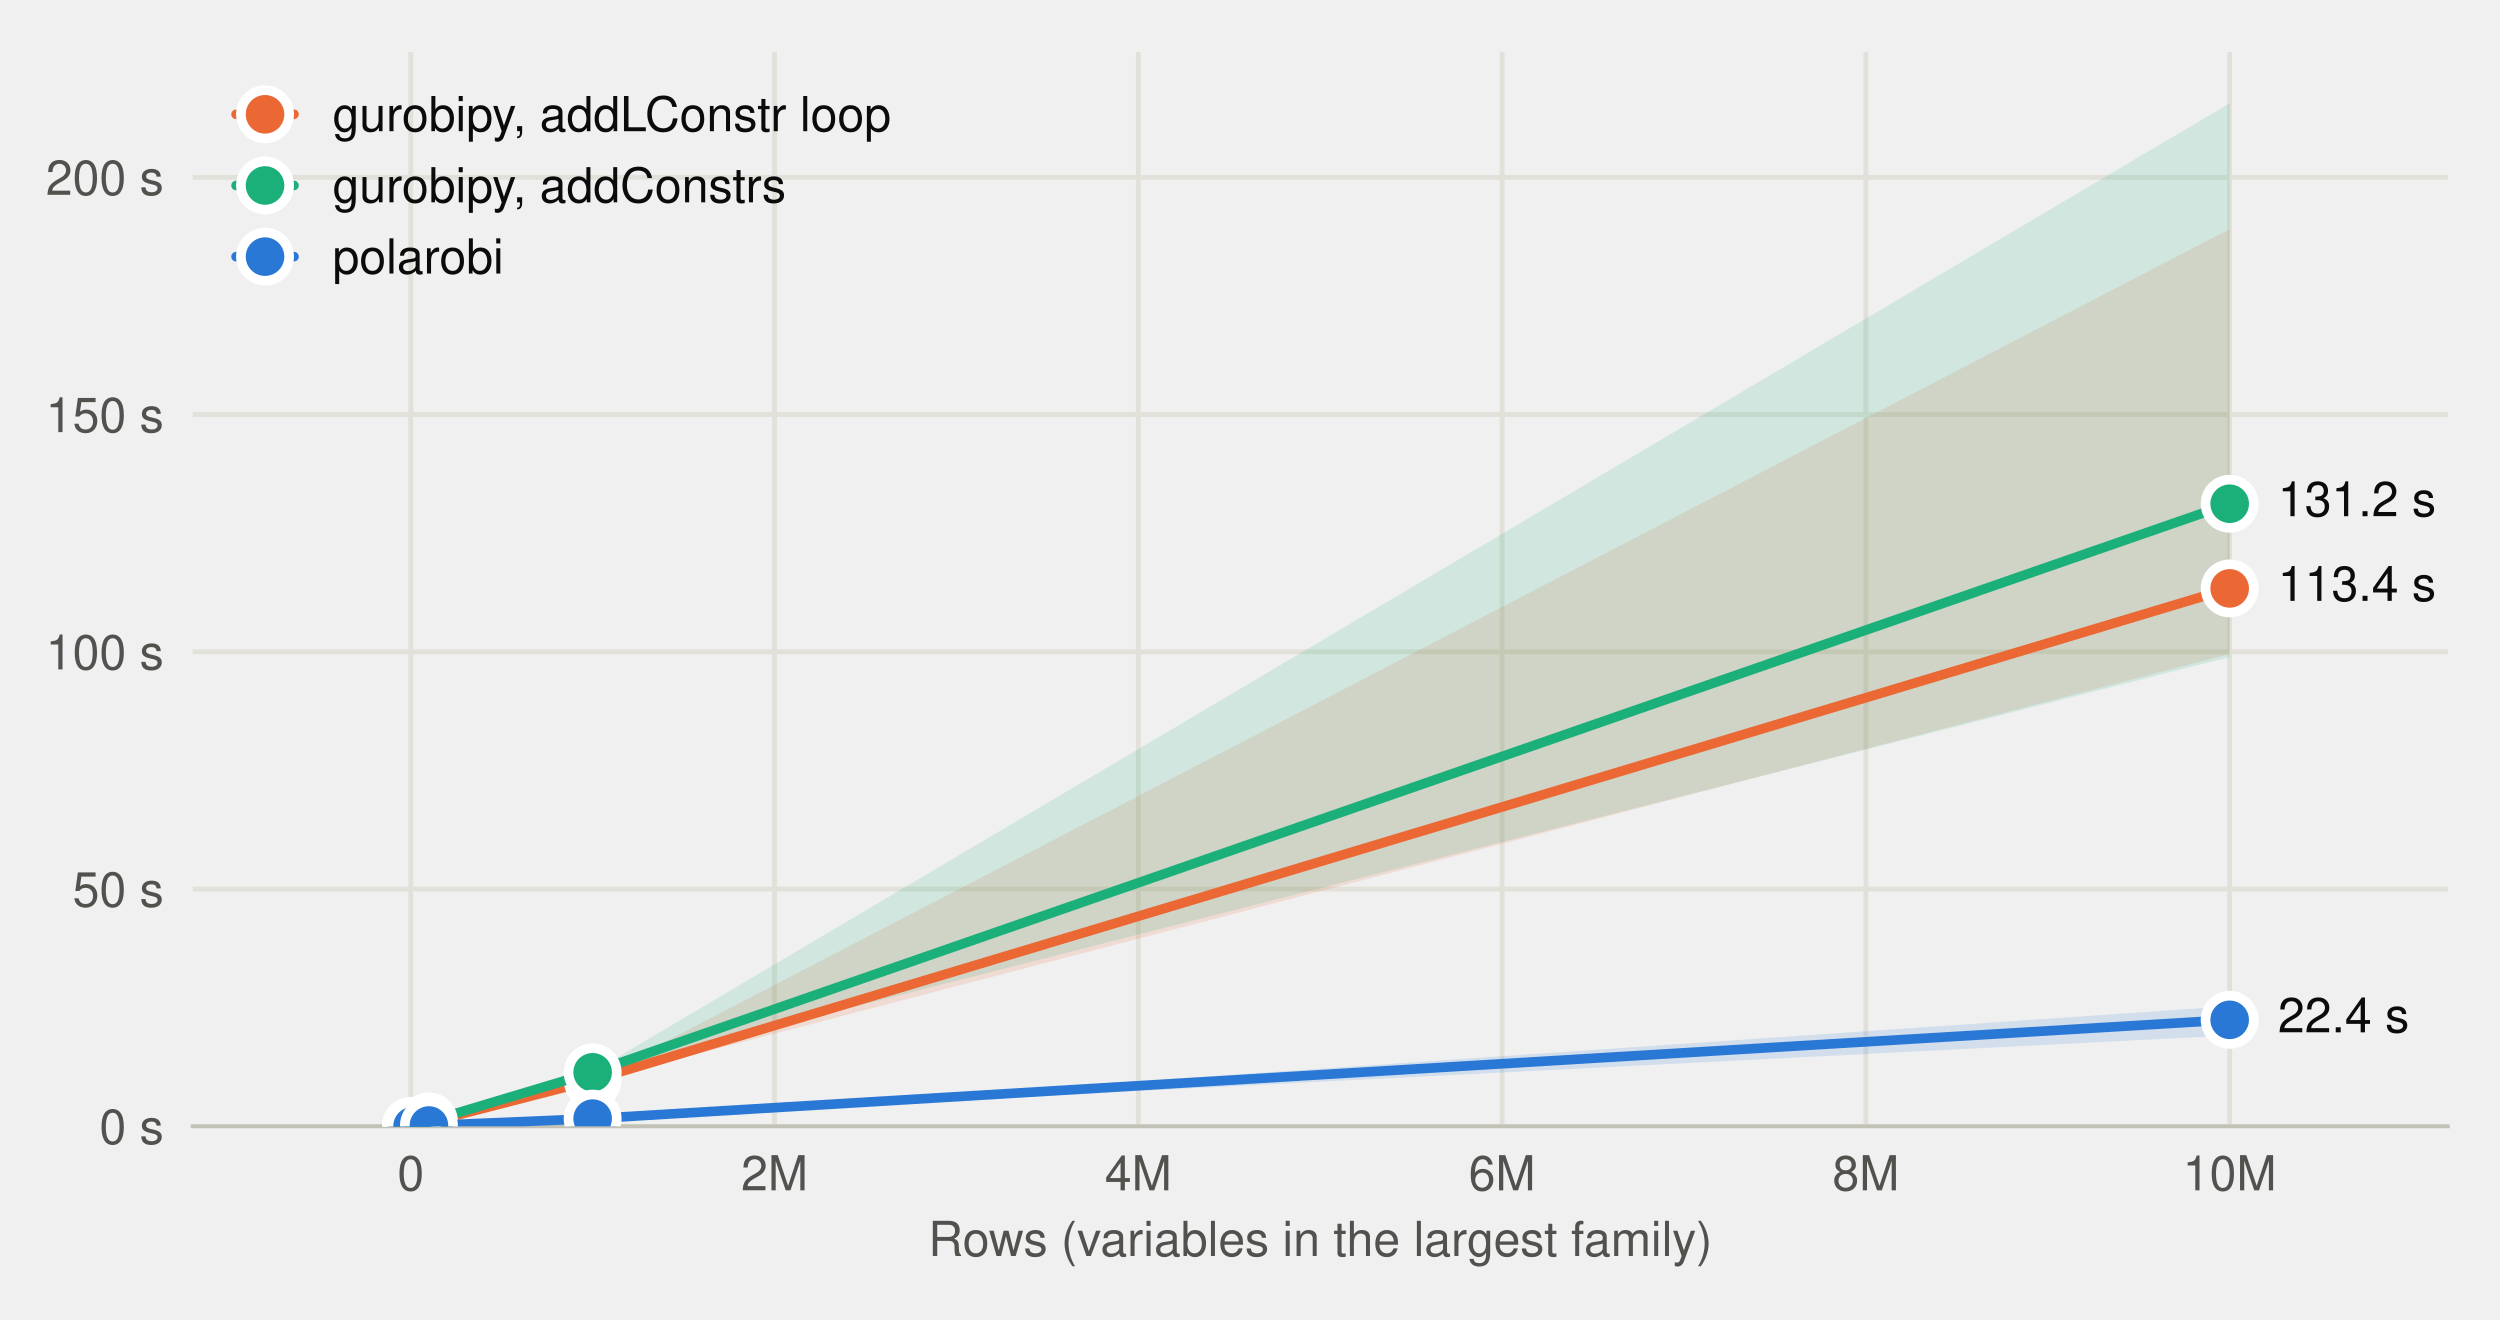
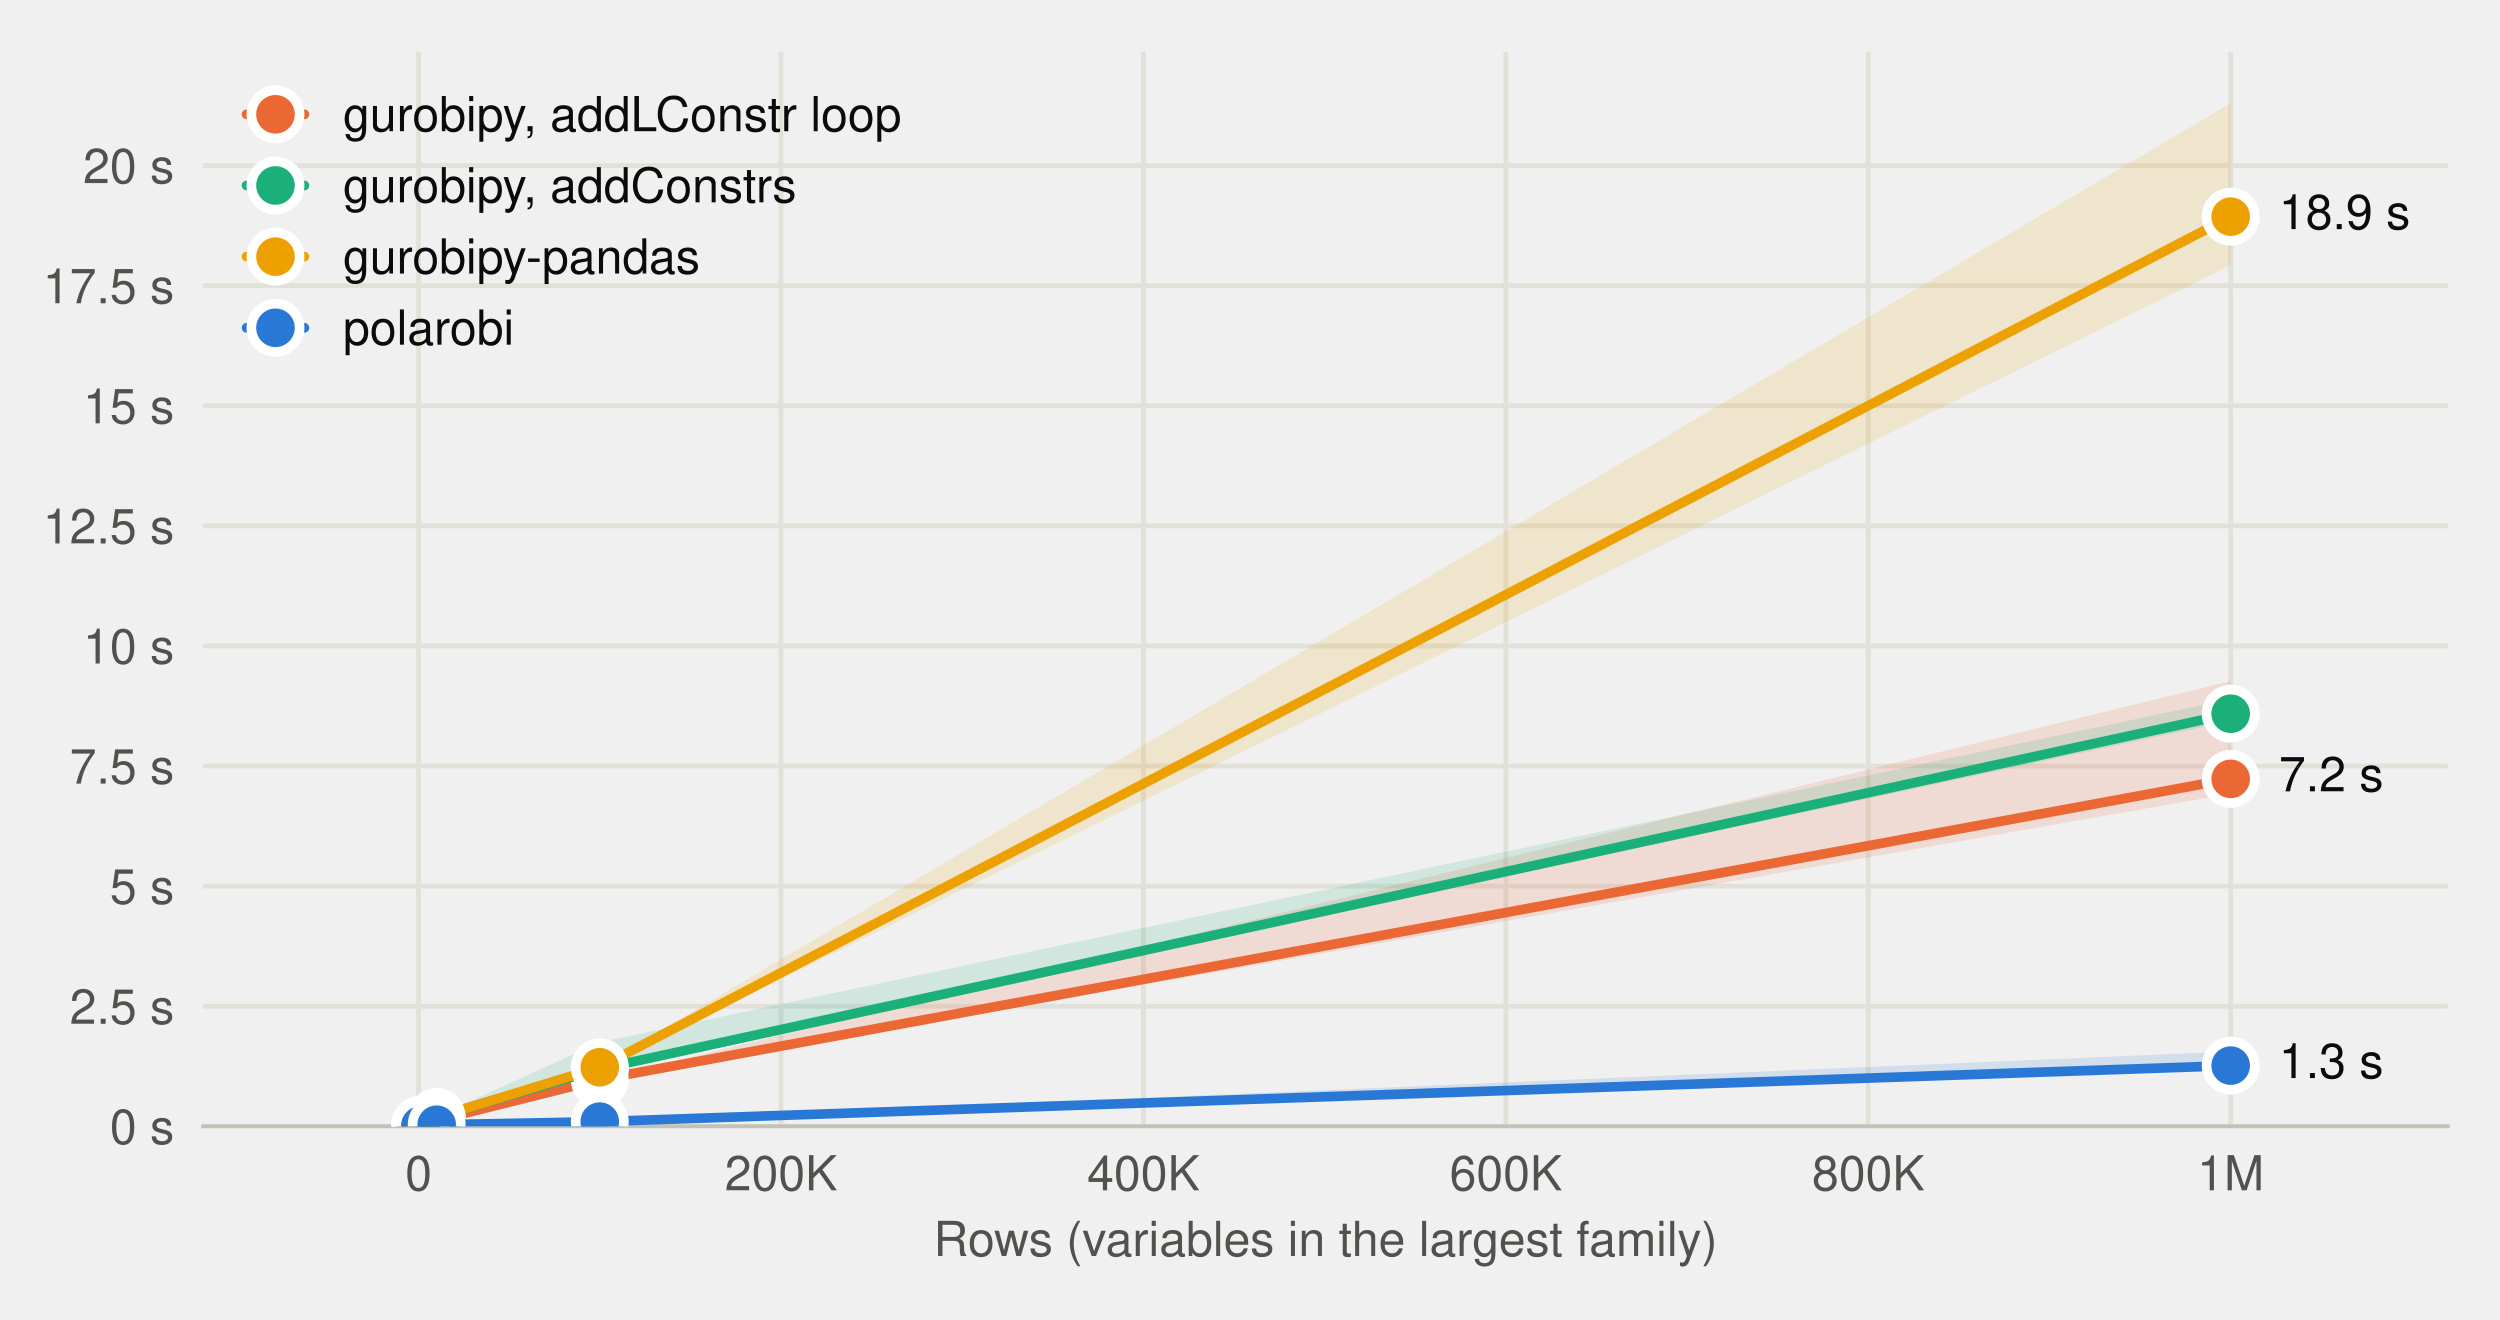
<svg xmlns="http://www.w3.org/2000/svg" xmlns:xlink="http://www.w3.org/1999/xlink" width="518.4pt" height="273.6pt" viewBox="0 0 518.4 273.6" version="1.1">
  <defs>
    <style type="text/css">*{stroke-linejoin: round; stroke-linecap: butt}</style>
  </defs>
  <g id="figure_1">
    <g id="patch_1">
      <path d="M 0 273.6  L 518.4 273.6  L 518.4 0  L 0 0  L 0 273.6  z " style="fill: none; opacity: 0" />
    </g>
    <g id="axes_1">
      <g id="patch_2">
-         <path d="M 39.955 233.553  L 507.6 233.553  L 507.6 10.8  L 39.955 10.8  L 39.955 233.553  z " style="fill: none" />
+         <path d="M 42.123 233.553  L 507.6 233.553  L 507.6 10.8  L 42.123 10.8  L 42.123 233.553  z " style="fill: none" />
      </g>
      <g id="matplotlib.axis_1">
        <g id="xtick_1">
          <g id="line2d_1">
-             <path d="M 85.173 233.553  L 85.173 10.8  " clip-path="url(#p1c63594f85)" style="fill: none; stroke: #e1e0d9; stroke-linecap: square" />
+             <path d="M 86.794 233.553  L 86.794 10.8  " clip-path="url(#p4eef7593ea)" style="fill: none; stroke: #e1e0d9; stroke-linecap: square" />
          </g>
          <g id="line2d_2" />
          <g id="text_1">
-             <text style="font-size: 10px; font-family: 'Segoe UI', 'Helvetica', 'Arial', 'DejaVu Sans', sans-serif; text-anchor: middle; fill: #52514e" x="85.173" y="246.833" transform="rotate(-0 85.17297 246.833)">0</text>
+             <text style="font-size: 10px; font-family: 'Segoe UI', 'Helvetica', 'Arial', 'DejaVu Sans', sans-serif; text-anchor: middle; fill: #52514e" x="86.794" y="246.833" transform="rotate(-0 86.7938 246.833)">0</text>
          </g>
        </g>
        <g id="xtick_2">
          <g id="line2d_3">
-             <path d="M 160.607 233.553  L 160.607 10.8  " clip-path="url(#p1c63594f85)" style="fill: none; stroke: #e1e0d9; stroke-linecap: square" />
+             <path d="M 161.946 233.553  L 161.946 10.8  " clip-path="url(#p4eef7593ea)" style="fill: none; stroke: #e1e0d9; stroke-linecap: square" />
          </g>
          <g id="line2d_4" />
          <g id="text_2">
-             <text style="font-size: 10px; font-family: 'Segoe UI', 'Helvetica', 'Arial', 'DejaVu Sans', sans-serif; text-anchor: middle; fill: #52514e" x="160.607" y="246.833" transform="rotate(-0 160.6072 246.833)">2M</text>
+             <text style="font-size: 10px; font-family: 'Segoe UI', 'Helvetica', 'Arial', 'DejaVu Sans', sans-serif; text-anchor: middle; fill: #52514e" x="161.946" y="246.833" transform="rotate(-0 161.9458 246.833)">200K</text>
          </g>
        </g>
        <g id="xtick_3">
          <g id="line2d_5">
-             <path d="M 236.041 233.553  L 236.041 10.8  " clip-path="url(#p1c63594f85)" style="fill: none; stroke: #e1e0d9; stroke-linecap: square" />
+             <path d="M 237.098 233.553  L 237.098 10.8  " clip-path="url(#p4eef7593ea)" style="fill: none; stroke: #e1e0d9; stroke-linecap: square" />
          </g>
          <g id="line2d_6" />
          <g id="text_3">
-             <text style="font-size: 10px; font-family: 'Segoe UI', 'Helvetica', 'Arial', 'DejaVu Sans', sans-serif; text-anchor: middle; fill: #52514e" x="236.041" y="246.833" transform="rotate(-0 236.0414 246.833)">4M</text>
+             <text style="font-size: 10px; font-family: 'Segoe UI', 'Helvetica', 'Arial', 'DejaVu Sans', sans-serif; text-anchor: middle; fill: #52514e" x="237.098" y="246.833" transform="rotate(-0 237.0978 246.833)">400K</text>
          </g>
        </g>
        <g id="xtick_4">
          <g id="line2d_7">
-             <path d="M 311.476 233.553  L 311.476 10.8  " clip-path="url(#p1c63594f85)" style="fill: none; stroke: #e1e0d9; stroke-linecap: square" />
+             <path d="M 312.25 233.553  L 312.25 10.8  " clip-path="url(#p4eef7593ea)" style="fill: none; stroke: #e1e0d9; stroke-linecap: square" />
          </g>
          <g id="line2d_8" />
          <g id="text_4">
-             <text style="font-size: 10px; font-family: 'Segoe UI', 'Helvetica', 'Arial', 'DejaVu Sans', sans-serif; text-anchor: middle; fill: #52514e" x="311.476" y="246.833" transform="rotate(-0 311.4756 246.833)">6M</text>
+             <text style="font-size: 10px; font-family: 'Segoe UI', 'Helvetica', 'Arial', 'DejaVu Sans', sans-serif; text-anchor: middle; fill: #52514e" x="312.25" y="246.833" transform="rotate(-0 312.2498 246.833)">600K</text>
          </g>
        </g>
        <g id="xtick_5">
          <g id="line2d_9">
-             <path d="M 386.91 233.553  L 386.91 10.8  " clip-path="url(#p1c63594f85)" style="fill: none; stroke: #e1e0d9; stroke-linecap: square" />
+             <path d="M 387.402 233.553  L 387.402 10.8  " clip-path="url(#p4eef7593ea)" style="fill: none; stroke: #e1e0d9; stroke-linecap: square" />
          </g>
          <g id="line2d_10" />
          <g id="text_5">
-             <text style="font-size: 10px; font-family: 'Segoe UI', 'Helvetica', 'Arial', 'DejaVu Sans', sans-serif; text-anchor: middle; fill: #52514e" x="386.91" y="246.833" transform="rotate(-0 386.9098 246.833)">8M</text>
+             <text style="font-size: 10px; font-family: 'Segoe UI', 'Helvetica', 'Arial', 'DejaVu Sans', sans-serif; text-anchor: middle; fill: #52514e" x="387.402" y="246.833" transform="rotate(-0 387.4019 246.833)">800K</text>
          </g>
        </g>
        <g id="xtick_6">
          <g id="line2d_11">
-             <path d="M 462.344 233.553  L 462.344 10.8  " clip-path="url(#p1c63594f85)" style="fill: none; stroke: #e1e0d9; stroke-linecap: square" />
+             <path d="M 462.554 233.553  L 462.554 10.8  " clip-path="url(#p4eef7593ea)" style="fill: none; stroke: #e1e0d9; stroke-linecap: square" />
          </g>
          <g id="line2d_12" />
          <g id="text_6">
-             <text style="font-size: 10px; font-family: 'Segoe UI', 'Helvetica', 'Arial', 'DejaVu Sans', sans-serif; text-anchor: middle; fill: #52514e" x="462.344" y="246.833" transform="rotate(-0 462.344 246.833)">10M</text>
+             <text style="font-size: 10px; font-family: 'Segoe UI', 'Helvetica', 'Arial', 'DejaVu Sans', sans-serif; text-anchor: middle; fill: #52514e" x="462.554" y="246.833" transform="rotate(-0 462.5539 246.833)">1M</text>
          </g>
        </g>
        <g id="text_7">
-           <text style="font-size: 10px; font-family: 'Segoe UI', 'Helvetica', 'Arial', 'DejaVu Sans', sans-serif; text-anchor: middle; fill: #52514e" x="273.777" y="260.447" transform="rotate(-0 273.7773 260.4469)">Rows (variables in the largest family)</text>
+           <text style="font-size: 10px; font-family: 'Segoe UI', 'Helvetica', 'Arial', 'DejaVu Sans', sans-serif; text-anchor: middle; fill: #52514e" x="274.862" y="260.447" transform="rotate(-0 274.8617 260.4469)">Rows (variables in the largest family)</text>
        </g>
      </g>
      <g id="matplotlib.axis_2">
        <g id="ytick_1">
          <g id="line2d_13">
-             <path d="M 39.955 233.553  L 507.6 233.553  " clip-path="url(#p1c63594f85)" style="fill: none; stroke: #e1e0d9; stroke-linecap: square" />
+             <path d="M 42.123 233.553  L 507.6 233.553  " clip-path="url(#p4eef7593ea)" style="fill: none; stroke: #e1e0d9; stroke-linecap: square" />
          </g>
          <g id="line2d_14" />
          <g id="text_8">
-             <text style="font-size: 10px; font-family: 'Segoe UI', 'Helvetica', 'Arial', 'DejaVu Sans', sans-serif; text-anchor: end; fill: #52514e" x="33.955" y="237.193" transform="rotate(-0 33.95469 237.1929)">0 s</text>
+             <text style="font-size: 10px; font-family: 'Segoe UI', 'Helvetica', 'Arial', 'DejaVu Sans', sans-serif; text-anchor: end; fill: #52514e" x="36.123" y="237.193" transform="rotate(-0 36.12344 237.1929)">0 s</text>
          </g>
        </g>
        <g id="ytick_2">
          <g id="line2d_15">
-             <path d="M 39.955 184.358  L 507.6 184.358  " clip-path="url(#p1c63594f85)" style="fill: none; stroke: #e1e0d9; stroke-linecap: square" />
+             <path d="M 42.123 208.652  L 507.6 208.652  " clip-path="url(#p4eef7593ea)" style="fill: none; stroke: #e1e0d9; stroke-linecap: square" />
          </g>
          <g id="line2d_16" />
          <g id="text_9">
-             <text style="font-size: 10px; font-family: 'Segoe UI', 'Helvetica', 'Arial', 'DejaVu Sans', sans-serif; text-anchor: end; fill: #52514e" x="33.955" y="187.998" transform="rotate(-0 33.95469 187.998)">50 s</text>
+             <text style="font-size: 10px; font-family: 'Segoe UI', 'Helvetica', 'Arial', 'DejaVu Sans', sans-serif; text-anchor: end; fill: #52514e" x="36.123" y="212.292" transform="rotate(-0 36.12344 212.2917)">2.5 s</text>
          </g>
        </g>
        <g id="ytick_3">
          <g id="line2d_17">
-             <path d="M 39.955 135.163  L 507.6 135.163  " clip-path="url(#p1c63594f85)" style="fill: none; stroke: #e1e0d9; stroke-linecap: square" />
+             <path d="M 42.123 183.75  L 507.6 183.75  " clip-path="url(#p4eef7593ea)" style="fill: none; stroke: #e1e0d9; stroke-linecap: square" />
          </g>
          <g id="line2d_18" />
          <g id="text_10">
-             <text style="font-size: 10px; font-family: 'Segoe UI', 'Helvetica', 'Arial', 'DejaVu Sans', sans-serif; text-anchor: end; fill: #52514e" x="33.955" y="138.803" transform="rotate(-0 33.95469 138.8031)">100 s</text>
+             <text style="font-size: 10px; font-family: 'Segoe UI', 'Helvetica', 'Arial', 'DejaVu Sans', sans-serif; text-anchor: end; fill: #52514e" x="36.123" y="187.39" transform="rotate(-0 36.12344 187.3905)">5 s</text>
          </g>
        </g>
        <g id="ytick_4">
          <g id="line2d_19">
-             <path d="M 39.955 85.968  L 507.6 85.968  " clip-path="url(#p1c63594f85)" style="fill: none; stroke: #e1e0d9; stroke-linecap: square" />
+             <path d="M 42.123 158.849  L 507.6 158.849  " clip-path="url(#p4eef7593ea)" style="fill: none; stroke: #e1e0d9; stroke-linecap: square" />
          </g>
          <g id="line2d_20" />
          <g id="text_11">
-             <text style="font-size: 10px; font-family: 'Segoe UI', 'Helvetica', 'Arial', 'DejaVu Sans', sans-serif; text-anchor: end; fill: #52514e" x="33.955" y="89.608" transform="rotate(-0 33.95469 89.60827)">150 s</text>
+             <text style="font-size: 10px; font-family: 'Segoe UI', 'Helvetica', 'Arial', 'DejaVu Sans', sans-serif; text-anchor: end; fill: #52514e" x="36.123" y="162.489" transform="rotate(-0 36.12344 162.4893)">7.5 s</text>
          </g>
        </g>
        <g id="ytick_5">
          <g id="line2d_21">
-             <path d="M 39.955 36.773  L 507.6 36.773  " clip-path="url(#p1c63594f85)" style="fill: none; stroke: #e1e0d9; stroke-linecap: square" />
+             <path d="M 42.123 133.948  L 507.6 133.948  " clip-path="url(#p4eef7593ea)" style="fill: none; stroke: #e1e0d9; stroke-linecap: square" />
          </g>
          <g id="line2d_22" />
          <g id="text_12">
-             <text style="font-size: 10px; font-family: 'Segoe UI', 'Helvetica', 'Arial', 'DejaVu Sans', sans-serif; text-anchor: end; fill: #52514e" x="33.955" y="40.413" transform="rotate(-0 33.95469 40.4134)">200 s</text>
+             <text style="font-size: 10px; font-family: 'Segoe UI', 'Helvetica', 'Arial', 'DejaVu Sans', sans-serif; text-anchor: end; fill: #52514e" x="36.123" y="137.588" transform="rotate(-0 36.12344 137.5881)">10 s</text>
+           </g>
+         </g>
+         <g id="ytick_6">
+           <g id="line2d_23">
+             <path d="M 42.123 109.047  L 507.6 109.047  " clip-path="url(#p4eef7593ea)" style="fill: none; stroke: #e1e0d9; stroke-linecap: square" />
+           </g>
+           <g id="line2d_24" />
+           <g id="text_13">
+             <text style="font-size: 10px; font-family: 'Segoe UI', 'Helvetica', 'Arial', 'DejaVu Sans', sans-serif; text-anchor: end; fill: #52514e" x="36.123" y="112.687" transform="rotate(-0 36.12344 112.6869)">12.5 s</text>
+           </g>
+         </g>
+         <g id="ytick_7">
+           <g id="line2d_25">
+             <path d="M 42.123 84.146  L 507.6 84.146  " clip-path="url(#p4eef7593ea)" style="fill: none; stroke: #e1e0d9; stroke-linecap: square" />
+           </g>
+           <g id="line2d_26" />
+           <g id="text_14">
+             <text style="font-size: 10px; font-family: 'Segoe UI', 'Helvetica', 'Arial', 'DejaVu Sans', sans-serif; text-anchor: end; fill: #52514e" x="36.123" y="87.786" transform="rotate(-0 36.12344 87.78566)">15 s</text>
+           </g>
+         </g>
+         <g id="ytick_8">
+           <g id="line2d_27">
+             <path d="M 42.123 59.244  L 507.6 59.244  " clip-path="url(#p4eef7593ea)" style="fill: none; stroke: #e1e0d9; stroke-linecap: square" />
+           </g>
+           <g id="line2d_28" />
+           <g id="text_15">
+             <text style="font-size: 10px; font-family: 'Segoe UI', 'Helvetica', 'Arial', 'DejaVu Sans', sans-serif; text-anchor: end; fill: #52514e" x="36.123" y="62.884" transform="rotate(-0 36.12344 62.88446)">17.5 s</text>
+           </g>
+         </g>
+         <g id="ytick_9">
+           <g id="line2d_29">
+             <path d="M 42.123 34.343  L 507.6 34.343  " clip-path="url(#p4eef7593ea)" style="fill: none; stroke: #e1e0d9; stroke-linecap: square" />
+           </g>
+           <g id="line2d_30" />
+           <g id="text_16">
+             <text style="font-size: 10px; font-family: 'Segoe UI', 'Helvetica', 'Arial', 'DejaVu Sans', sans-serif; text-anchor: end; fill: #52514e" x="36.123" y="37.983" transform="rotate(-0 36.12344 37.98325)">20 s</text>
          </g>
        </g>
      </g>
      <g id="FillBetweenPolyCollection_1">
        <defs>
-           <path id="m7477a399c1" d="M 85.211 -40.063  L 85.211 -40.063  L 85.55 -40.116  L 88.945 -40.665  L 122.89 -49.424  L 462.344 -138.007  L 462.344 -226.112  L 462.344 -226.112  L 122.89 -49.777  L 88.945 -40.895  L 85.55 -40.118  L 85.211 -40.063  z " />
-         </defs>
-         <g clip-path="url(#p1c63594f85)">
-           <use xlink:href="#m7477a399c1" x="0" y="273.6" style="fill: #eb6834; fill-opacity: 0.15" />
+           <path id="m71e06b8d98" d="M 87.17 -40.211  L 87.17 -40.209  L 90.551 -41.262  L 124.37 -49.545  L 462.554 -109.038  L 462.554 -132.397  L 462.554 -132.397  L 124.37 -49.793  L 90.551 -41.316  L 87.17 -40.211  z " />
+         </defs>
+         <g clip-path="url(#p4eef7593ea)">
+           <use xlink:href="#m71e06b8d98" x="0" y="273.6" style="fill: #eb6834; fill-opacity: 0.15" />
        </g>
      </g>
      <g id="FillBetweenPolyCollection_2">
        <defs>
-           <path id="m6dbf0ec8d3" d="M 85.211 -40.074  L 85.211 -40.073  L 85.55 -40.152  L 88.945 -41.052  L 122.89 -51.044  L 462.344 -137.37  L 462.344 -252.193  L 462.344 -252.193  L 122.89 -51.311  L 88.945 -41.176  L 85.55 -40.156  L 85.211 -40.074  z " />
-         </defs>
-         <g clip-path="url(#p1c63594f85)">
-           <use xlink:href="#m6dbf0ec8d3" x="0" y="273.6" style="fill: #1baf7a; fill-opacity: 0.15" />
+           <path id="mb4ed086ef9" d="M 87.17 -40.322  L 87.17 -40.318  L 90.551 -41.939  L 124.37 -51.737  L 462.554 -124.086  L 462.554 -128.643  L 462.554 -128.643  L 124.37 -57.478  L 90.551 -42.11  L 87.17 -40.322  z " />
+         </defs>
+         <g clip-path="url(#p4eef7593ea)">
+           <use xlink:href="#mb4ed086ef9" x="0" y="273.6" style="fill: #1baf7a; fill-opacity: 0.15" />
        </g>
      </g>
      <g id="FillBetweenPolyCollection_3">
        <defs>
-           <path id="m649ab035dd" d="M 85.211 -40.067  L 85.211 -40.061  L 85.55 -40.071  L 88.945 -40.207  L 122.89 -41.617  L 462.344 -58.89  L 462.344 -64.955  L 462.344 -64.955  L 122.89 -41.643  L 88.945 -40.234  L 85.55 -40.073  L 85.211 -40.067  z " />
-         </defs>
-         <g clip-path="url(#p1c63594f85)">
-           <use xlink:href="#m649ab035dd" x="0" y="273.6" style="fill: #2a78d6; fill-opacity: 0.15" />
+           <path id="m5f2456b470" d="M 87.17 -40.4  L 87.17 -40.373  L 90.551 -41.918  L 124.37 -52.068  L 462.554 -218.623  L 462.554 -252.2  L 462.554 -252.2  L 124.37 -52.479  L 90.551 -41.934  L 87.17 -40.4  z " />
+         </defs>
+         <g clip-path="url(#p4eef7593ea)">
+           <use xlink:href="#m5f2456b470" x="0" y="273.6" style="fill: #eda100; fill-opacity: 0.15" />
+         </g>
+       </g>
+       <g id="FillBetweenPolyCollection_4">
+         <defs>
+           <path id="m6938c5afb1" d="M 87.17 -40.215  L 87.17 -40.211  L 90.551 -40.355  L 124.37 -40.923  L 462.554 -52.48  L 462.554 -55.566  L 462.554 -55.566  L 124.37 -41.143  L 90.551 -40.406  L 87.17 -40.215  z " />
+         </defs>
+         <g clip-path="url(#p4eef7593ea)">
+           <use xlink:href="#m6938c5afb1" x="0" y="273.6" style="fill: #2a78d6; fill-opacity: 0.15" />
        </g>
      </g>
      <g id="patch_3">
-         <path d="M 39.955 233.553  L 507.6 233.553  " style="fill: none; stroke: #c3c2b7; stroke-width: 0.8; stroke-linejoin: miter; stroke-linecap: square" />
-       </g>
-       <g id="line2d_23">
-         <path d="M 85.211 233.537  L 85.55 233.483  L 88.945 232.727  L 122.89 223.98  L 462.344 122.011  " clip-path="url(#p1c63594f85)" style="fill: none; stroke: #eb6834; stroke-width: 2; stroke-linecap: round" />
-         <defs>
-           <path id="mdfcca17349" d="M 0 5  C 1.326 5 2.598 4.473 3.536 3.536  C 4.473 2.598 5 1.326 5 0  C 5 -1.326 4.473 -2.598 3.536 -3.536  C 2.598 -4.473 1.326 -5 0 -5  C -1.326 -5 -2.598 -4.473 -3.536 -3.536  C -4.473 -2.598 -5 -1.326 -5 0  C -5 1.326 -4.473 2.598 -3.536 3.536  C -2.598 4.473 -1.326 5 0 5  z " style="stroke: #ffffff; stroke-width: 2" />
-         </defs>
-         <g clip-path="url(#p1c63594f85)">
-           <use xlink:href="#mdfcca17349" x="85.211" y="233.537" style="fill: #eb6834; stroke: #ffffff; stroke-width: 2" />
-           <use xlink:href="#mdfcca17349" x="85.55" y="233.483" style="fill: #eb6834; stroke: #ffffff; stroke-width: 2" />
-           <use xlink:href="#mdfcca17349" x="88.945" y="232.727" style="fill: #eb6834; stroke: #ffffff; stroke-width: 2" />
-           <use xlink:href="#mdfcca17349" x="122.89" y="223.98" style="fill: #eb6834; stroke: #ffffff; stroke-width: 2" />
-           <use xlink:href="#mdfcca17349" x="462.344" y="122.011" style="fill: #eb6834; stroke: #ffffff; stroke-width: 2" />
-         </g>
-       </g>
-       <g id="line2d_24">
-         <path d="M 85.211 233.527  L 85.55 233.447  L 88.945 232.536  L 122.89 222.351  L 462.344 104.457  " clip-path="url(#p1c63594f85)" style="fill: none; stroke: #1baf7a; stroke-width: 2; stroke-linecap: round" />
-         <defs>
-           <path id="m60e044d4b7" d="M 0 5  C 1.326 5 2.598 4.473 3.536 3.536  C 4.473 2.598 5 1.326 5 0  C 5 -1.326 4.473 -2.598 3.536 -3.536  C 2.598 -4.473 1.326 -5 0 -5  C -1.326 -5 -2.598 -4.473 -3.536 -3.536  C -4.473 -2.598 -5 -1.326 -5 0  C -5 1.326 -4.473 2.598 -3.536 3.536  C -2.598 4.473 -1.326 5 0 5  z " style="stroke: #ffffff; stroke-width: 2" />
-         </defs>
-         <g clip-path="url(#p1c63594f85)">
-           <use xlink:href="#m60e044d4b7" x="85.211" y="233.527" style="fill: #1baf7a; stroke: #ffffff; stroke-width: 2" />
-           <use xlink:href="#m60e044d4b7" x="85.55" y="233.447" style="fill: #1baf7a; stroke: #ffffff; stroke-width: 2" />
-           <use xlink:href="#m60e044d4b7" x="88.945" y="232.536" style="fill: #1baf7a; stroke: #ffffff; stroke-width: 2" />
-           <use xlink:href="#m60e044d4b7" x="122.89" y="222.351" style="fill: #1baf7a; stroke: #ffffff; stroke-width: 2" />
-           <use xlink:href="#m60e044d4b7" x="462.344" y="104.457" style="fill: #1baf7a; stroke: #ffffff; stroke-width: 2" />
-         </g>
-       </g>
-       <g id="line2d_25">
-         <path d="M 85.211 233.536  L 85.55 233.527  L 88.945 233.384  L 122.89 231.957  L 462.344 211.474  " clip-path="url(#p1c63594f85)" style="fill: none; stroke: #2a78d6; stroke-width: 2; stroke-linecap: round" />
-         <defs>
-           <path id="m94cc651afe" d="M 0 5  C 1.326 5 2.598 4.473 3.536 3.536  C 4.473 2.598 5 1.326 5 0  C 5 -1.326 4.473 -2.598 3.536 -3.536  C 2.598 -4.473 1.326 -5 0 -5  C -1.326 -5 -2.598 -4.473 -3.536 -3.536  C -4.473 -2.598 -5 -1.326 -5 0  C -5 1.326 -4.473 2.598 -3.536 3.536  C -2.598 4.473 -1.326 5 0 5  z " style="stroke: #ffffff; stroke-width: 2" />
-         </defs>
-         <g clip-path="url(#p1c63594f85)">
-           <use xlink:href="#m94cc651afe" x="85.211" y="233.536" style="fill: #2a78d6; stroke: #ffffff; stroke-width: 2" />
-           <use xlink:href="#m94cc651afe" x="85.55" y="233.527" style="fill: #2a78d6; stroke: #ffffff; stroke-width: 2" />
-           <use xlink:href="#m94cc651afe" x="88.945" y="233.384" style="fill: #2a78d6; stroke: #ffffff; stroke-width: 2" />
-           <use xlink:href="#m94cc651afe" x="122.89" y="231.957" style="fill: #2a78d6; stroke: #ffffff; stroke-width: 2" />
-           <use xlink:href="#m94cc651afe" x="462.344" y="211.474" style="fill: #2a78d6; stroke: #ffffff; stroke-width: 2" />
-         </g>
-       </g>
-       <g id="text_13">
-         <text style="font-size: 10px; font-family: 'Segoe UI', 'Helvetica', 'Arial', 'DejaVu Sans', sans-serif; text-anchor: start; fill: #0b0b0b" x="472.344" y="214.062" transform="rotate(-0 472.344 214.0618)">22.4 s</text>
-       </g>
-       <g id="text_14">
-         <text style="font-size: 10px; font-family: 'Segoe UI', 'Helvetica', 'Arial', 'DejaVu Sans', sans-serif; text-anchor: start; fill: #0b0b0b" x="472.344" y="124.599" transform="rotate(-0 472.344 124.5986)">113.4 s</text>
-       </g>
-       <g id="text_15">
-         <text style="font-size: 10px; font-family: 'Segoe UI', 'Helvetica', 'Arial', 'DejaVu Sans', sans-serif; text-anchor: start; fill: #0b0b0b" x="472.344" y="107.045" transform="rotate(-0 472.344 107.0452)">131.2 s</text>
+         <path d="M 42.123 233.553  L 507.6 233.553  " style="fill: none; stroke: #c3c2b7; stroke-width: 0.8; stroke-linejoin: miter; stroke-linecap: square" />
+       </g>
+       <g id="line2d_31">
+         <path d="M 87.17 233.389  L 90.551 232.304  L 124.37 223.845  L 462.554 161.509  " clip-path="url(#p4eef7593ea)" style="fill: none; stroke: #eb6834; stroke-width: 2; stroke-linecap: round" />
+         <defs>
+           <path id="me15301010b" d="M 0 5  C 1.326 5 2.598 4.473 3.536 3.536  C 4.473 2.598 5 1.326 5 0  C 5 -1.326 4.473 -2.598 3.536 -3.536  C 2.598 -4.473 1.326 -5 0 -5  C -1.326 -5 -2.598 -4.473 -3.536 -3.536  C -4.473 -2.598 -5 -1.326 -5 0  C -5 1.326 -4.473 2.598 -3.536 3.536  C -2.598 4.473 -1.326 5 0 5  z " style="stroke: #ffffff; stroke-width: 2" />
+         </defs>
+         <g clip-path="url(#p4eef7593ea)">
+           <use xlink:href="#me15301010b" x="87.17" y="233.389" style="fill: #eb6834; stroke: #ffffff; stroke-width: 2" />
+           <use xlink:href="#me15301010b" x="90.551" y="232.304" style="fill: #eb6834; stroke: #ffffff; stroke-width: 2" />
+           <use xlink:href="#me15301010b" x="124.37" y="223.845" style="fill: #eb6834; stroke: #ffffff; stroke-width: 2" />
+           <use xlink:href="#me15301010b" x="462.554" y="161.509" style="fill: #eb6834; stroke: #ffffff; stroke-width: 2" />
+         </g>
+       </g>
+       <g id="line2d_32">
+         <path d="M 87.17 233.279  L 90.551 231.625  L 124.37 221.657  L 462.554 147.999  " clip-path="url(#p4eef7593ea)" style="fill: none; stroke: #1baf7a; stroke-width: 2; stroke-linecap: round" />
+         <defs>
+           <path id="md6f80b05fd" d="M 0 5  C 1.326 5 2.598 4.473 3.536 3.536  C 4.473 2.598 5 1.326 5 0  C 5 -1.326 4.473 -2.598 3.536 -3.536  C 2.598 -4.473 1.326 -5 0 -5  C -1.326 -5 -2.598 -4.473 -3.536 -3.536  C -4.473 -2.598 -5 -1.326 -5 0  C -5 1.326 -4.473 2.598 -3.536 3.536  C -2.598 4.473 -1.326 5 0 5  z " style="stroke: #ffffff; stroke-width: 2" />
+         </defs>
+         <g clip-path="url(#p4eef7593ea)">
+           <use xlink:href="#md6f80b05fd" x="87.17" y="233.279" style="fill: #1baf7a; stroke: #ffffff; stroke-width: 2" />
+           <use xlink:href="#md6f80b05fd" x="90.551" y="231.625" style="fill: #1baf7a; stroke: #ffffff; stroke-width: 2" />
+           <use xlink:href="#md6f80b05fd" x="124.37" y="221.657" style="fill: #1baf7a; stroke: #ffffff; stroke-width: 2" />
+           <use xlink:href="#md6f80b05fd" x="462.554" y="147.999" style="fill: #1baf7a; stroke: #ffffff; stroke-width: 2" />
+         </g>
+       </g>
+       <g id="line2d_33">
+         <path d="M 87.17 233.22  L 90.551 231.676  L 124.37 221.305  L 462.554 44.923  " clip-path="url(#p4eef7593ea)" style="fill: none; stroke: #eda100; stroke-width: 2; stroke-linecap: round" />
+         <defs>
+           <path id="m454de67a1a" d="M 0 5  C 1.326 5 2.598 4.473 3.536 3.536  C 4.473 2.598 5 1.326 5 0  C 5 -1.326 4.473 -2.598 3.536 -3.536  C 2.598 -4.473 1.326 -5 0 -5  C -1.326 -5 -2.598 -4.473 -3.536 -3.536  C -4.473 -2.598 -5 -1.326 -5 0  C -5 1.326 -4.473 2.598 -3.536 3.536  C -2.598 4.473 -1.326 5 0 5  z " style="stroke: #ffffff; stroke-width: 2" />
+         </defs>
+         <g clip-path="url(#p4eef7593ea)">
+           <use xlink:href="#m454de67a1a" x="87.17" y="233.22" style="fill: #eda100; stroke: #ffffff; stroke-width: 2" />
+           <use xlink:href="#m454de67a1a" x="90.551" y="231.676" style="fill: #eda100; stroke: #ffffff; stroke-width: 2" />
+           <use xlink:href="#m454de67a1a" x="124.37" y="221.305" style="fill: #eda100; stroke: #ffffff; stroke-width: 2" />
+           <use xlink:href="#m454de67a1a" x="462.554" y="44.923" style="fill: #eda100; stroke: #ffffff; stroke-width: 2" />
+         </g>
+       </g>
+       <g id="line2d_34">
+         <path d="M 87.17 233.386  L 90.551 233.226  L 124.37 232.581  L 462.554 220.967  " clip-path="url(#p4eef7593ea)" style="fill: none; stroke: #2a78d6; stroke-width: 2; stroke-linecap: round" />
+         <defs>
+           <path id="m516cdb5794" d="M 0 5  C 1.326 5 2.598 4.473 3.536 3.536  C 4.473 2.598 5 1.326 5 0  C 5 -1.326 4.473 -2.598 3.536 -3.536  C 2.598 -4.473 1.326 -5 0 -5  C -1.326 -5 -2.598 -4.473 -3.536 -3.536  C -4.473 -2.598 -5 -1.326 -5 0  C -5 1.326 -4.473 2.598 -3.536 3.536  C -2.598 4.473 -1.326 5 0 5  z " style="stroke: #ffffff; stroke-width: 2" />
+         </defs>
+         <g clip-path="url(#p4eef7593ea)">
+           <use xlink:href="#m516cdb5794" x="87.17" y="233.386" style="fill: #2a78d6; stroke: #ffffff; stroke-width: 2" />
+           <use xlink:href="#m516cdb5794" x="90.551" y="233.226" style="fill: #2a78d6; stroke: #ffffff; stroke-width: 2" />
+           <use xlink:href="#m516cdb5794" x="124.37" y="232.581" style="fill: #2a78d6; stroke: #ffffff; stroke-width: 2" />
+           <use xlink:href="#m516cdb5794" x="462.554" y="220.967" style="fill: #2a78d6; stroke: #ffffff; stroke-width: 2" />
+         </g>
+       </g>
+       <g id="text_17">
+         <text style="font-size: 10px; font-family: 'Segoe UI', 'Helvetica', 'Arial', 'DejaVu Sans', sans-serif; text-anchor: start; fill: #0b0b0b" x="472.554" y="223.554" transform="rotate(-0 472.5539 223.5544)">1.3 s</text>
+       </g>
+       <g id="text_18">
+         <text style="font-size: 10px; font-family: 'Segoe UI', 'Helvetica', 'Arial', 'DejaVu Sans', sans-serif; text-anchor: start; fill: #0b0b0b" x="472.554" y="164.096" transform="rotate(-0 472.5539 164.0965)">7.2 s</text>
+       </g>
+       <g id="text_19">
+         <text style="font-size: 10px; font-family: 'Segoe UI', 'Helvetica', 'Arial', 'DejaVu Sans', sans-serif; text-anchor: start; fill: #0b0b0b" x="472.554" y="47.511" transform="rotate(-0 472.5539 47.5107)">18.9 s</text>
      </g>
      <g id="legend_1">
-         <g id="line2d_26">
-           <path d="M 48.955 23.703  L 54.955 23.703  L 60.955 23.703  " style="fill: none; stroke: #eb6834; stroke-width: 2; stroke-linecap: round" />
-           <g>
-             <use xlink:href="#mdfcca17349" x="54.955" y="23.703" style="fill: #eb6834; stroke: #ffffff; stroke-width: 2" />
-           </g>
-         </g>
-         <g id="text_16">
-           <text style="font-size: 10px; font-family: 'Segoe UI', 'Helvetica', 'Arial', 'DejaVu Sans', sans-serif; text-anchor: start; fill: #0b0b0b" x="68.955" y="27.203" transform="rotate(-0 68.95469 27.20312)">gurobipy, addLConstr loop</text>
-         </g>
-         <g id="line2d_27">
-           <path d="M 48.955 38.459  L 54.955 38.459  L 60.955 38.459  " style="fill: none; stroke: #1baf7a; stroke-width: 2; stroke-linecap: round" />
-           <g>
-             <use xlink:href="#m60e044d4b7" x="54.955" y="38.459" style="fill: #1baf7a; stroke: #ffffff; stroke-width: 2" />
-           </g>
-         </g>
-         <g id="text_17">
-           <text style="font-size: 10px; font-family: 'Segoe UI', 'Helvetica', 'Arial', 'DejaVu Sans', sans-serif; text-anchor: start; fill: #0b0b0b" x="68.955" y="41.959" transform="rotate(-0 68.95469 41.95938)">gurobipy, addConstrs</text>
-         </g>
-         <g id="line2d_28">
-           <path d="M 48.955 53.216  L 54.955 53.216  L 60.955 53.216  " style="fill: none; stroke: #2a78d6; stroke-width: 2; stroke-linecap: round" />
-           <g>
-             <use xlink:href="#m94cc651afe" x="54.955" y="53.216" style="fill: #2a78d6; stroke: #ffffff; stroke-width: 2" />
-           </g>
-         </g>
-         <g id="text_18">
-           <text style="font-size: 10px; font-family: 'Segoe UI', 'Helvetica', 'Arial', 'DejaVu Sans', sans-serif; text-anchor: start; fill: #0b0b0b" x="68.955" y="56.716" transform="rotate(-0 68.95469 56.71563)">polarobi</text>
+         <g id="line2d_35">
+           <path d="M 51.123 23.703  L 57.123 23.703  L 63.123 23.703  " style="fill: none; stroke: #eb6834; stroke-width: 2; stroke-linecap: round" />
+           <g>
+             <use xlink:href="#me15301010b" x="57.123" y="23.703" style="fill: #eb6834; stroke: #ffffff; stroke-width: 2" />
+           </g>
+         </g>
+         <g id="text_20">
+           <text style="font-size: 10px; font-family: 'Segoe UI', 'Helvetica', 'Arial', 'DejaVu Sans', sans-serif; text-anchor: start; fill: #0b0b0b" x="71.123" y="27.203" transform="rotate(-0 71.12344 27.20312)">gurobipy, addLConstr loop</text>
+         </g>
+         <g id="line2d_36">
+           <path d="M 51.123 38.459  L 57.123 38.459  L 63.123 38.459  " style="fill: none; stroke: #1baf7a; stroke-width: 2; stroke-linecap: round" />
+           <g>
+             <use xlink:href="#md6f80b05fd" x="57.123" y="38.459" style="fill: #1baf7a; stroke: #ffffff; stroke-width: 2" />
+           </g>
+         </g>
+         <g id="text_21">
+           <text style="font-size: 10px; font-family: 'Segoe UI', 'Helvetica', 'Arial', 'DejaVu Sans', sans-serif; text-anchor: start; fill: #0b0b0b" x="71.123" y="41.959" transform="rotate(-0 71.12344 41.95938)">gurobipy, addConstrs</text>
+         </g>
+         <g id="line2d_37">
+           <path d="M 51.123 53.216  L 57.123 53.216  L 63.123 53.216  " style="fill: none; stroke: #eda100; stroke-width: 2; stroke-linecap: round" />
+           <g>
+             <use xlink:href="#m454de67a1a" x="57.123" y="53.216" style="fill: #eda100; stroke: #ffffff; stroke-width: 2" />
+           </g>
+         </g>
+         <g id="text_22">
+           <text style="font-size: 10px; font-family: 'Segoe UI', 'Helvetica', 'Arial', 'DejaVu Sans', sans-serif; text-anchor: start; fill: #0b0b0b" x="71.123" y="56.716" transform="rotate(-0 71.12344 56.71563)">gurobipy-pandas</text>
+         </g>
+         <g id="line2d_38">
+           <path d="M 51.123 67.972  L 57.123 67.972  L 63.123 67.972  " style="fill: none; stroke: #2a78d6; stroke-width: 2; stroke-linecap: round" />
+           <g>
+             <use xlink:href="#m516cdb5794" x="57.123" y="67.972" style="fill: #2a78d6; stroke: #ffffff; stroke-width: 2" />
+           </g>
+         </g>
+         <g id="text_23">
+           <text style="font-size: 10px; font-family: 'Segoe UI', 'Helvetica', 'Arial', 'DejaVu Sans', sans-serif; text-anchor: start; fill: #0b0b0b" x="71.123" y="71.472" transform="rotate(-0 71.12344 71.47187)">polarobi</text>
        </g>
      </g>
    </g>
  </g>
  <defs>
-     <clipPath id="p1c63594f85">
-       <rect x="39.955" y="10.8" width="467.645" height="222.753" />
+     <clipPath id="p4eef7593ea">
+       <rect x="42.123" y="10.8" width="465.477" height="222.753" />
    </clipPath>
  </defs>
</svg>
